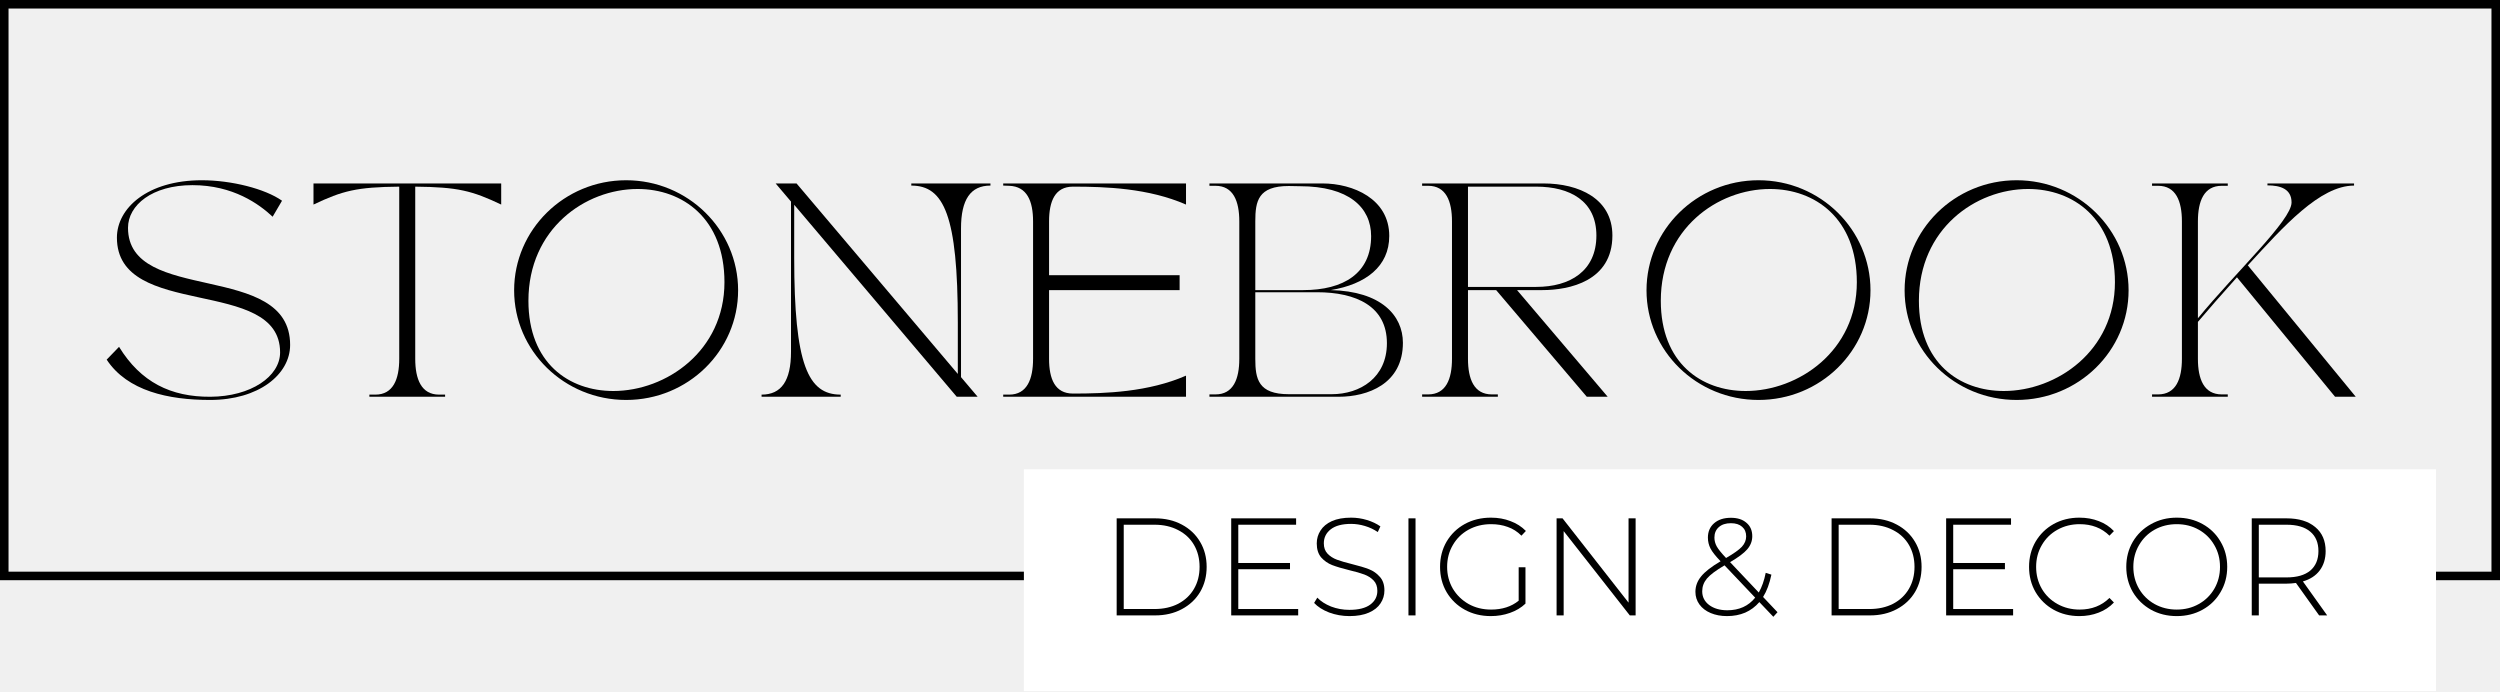
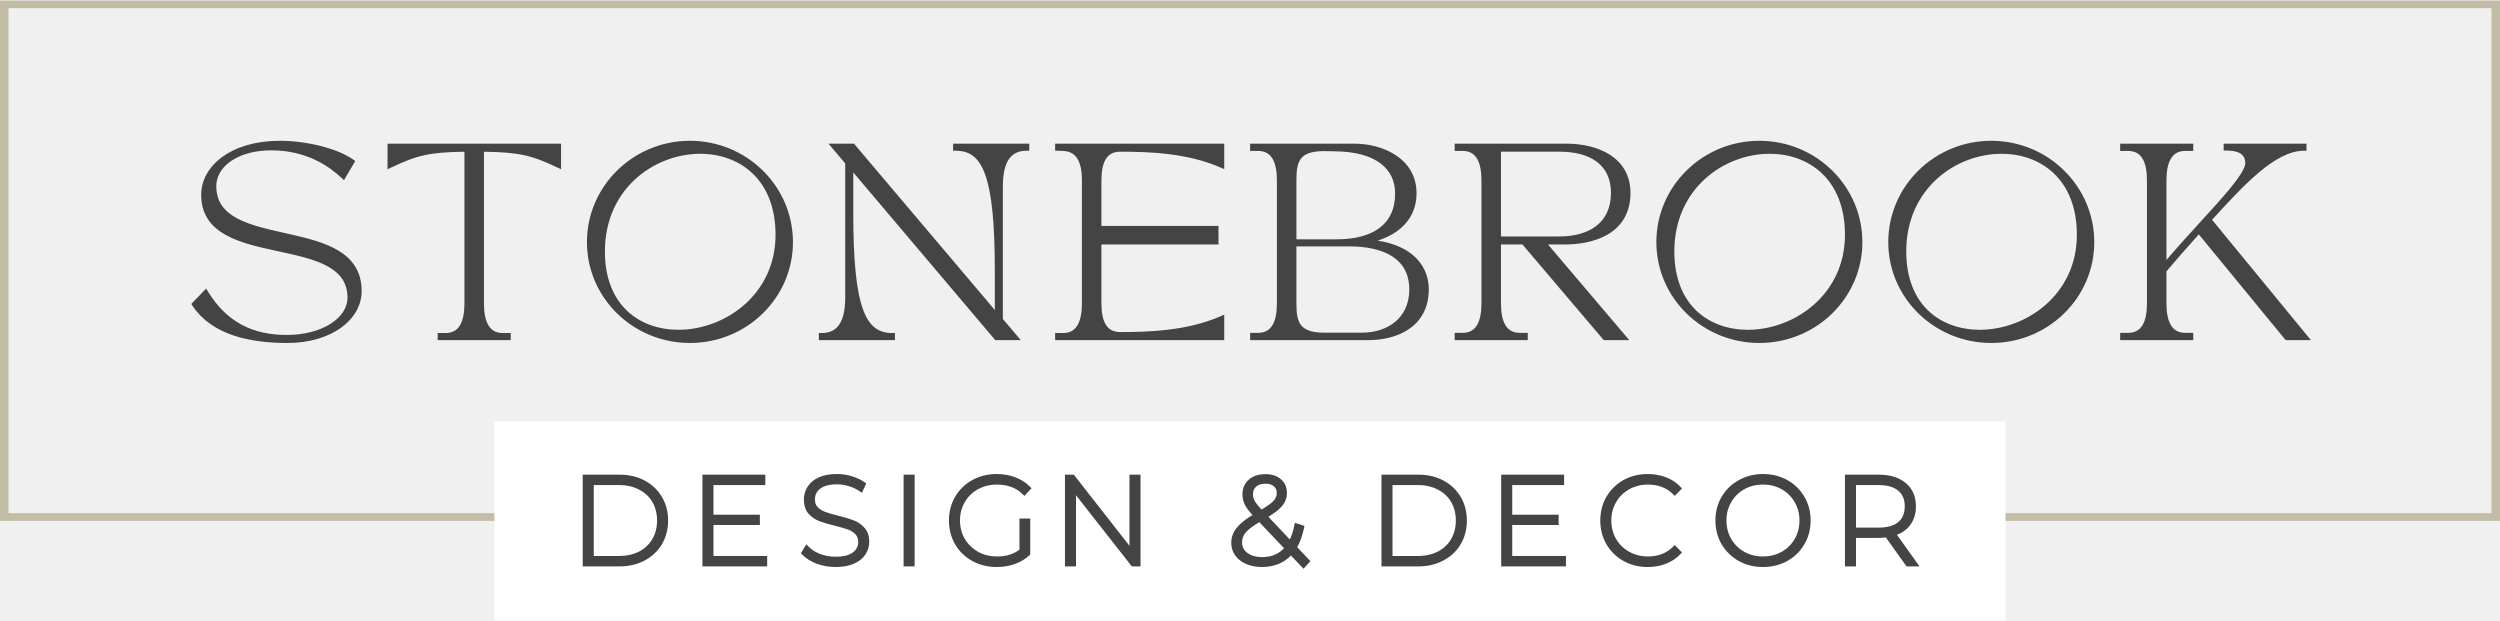
- <svg xmlns="http://www.w3.org/2000/svg" width="1172" height="324" viewBox="0 0 1172 324" fill="none">
-   <path fill-rule="evenodd" clip-rule="evenodd" d="M1168 4H4V268H1168V4ZM0 0V272H1172V0H0Z" fill="black" />
-   <path d="M1011.68 87.1H1008.88V86H1044.38V87.1H1041.58C1033.18 87.1 1030.38 94.3 1030.38 103.8V149.2C1048.18 127.5 1074.28 103.3 1074.28 94.9C1074.28 88.6 1069.08 86.9 1062.98 86.9V86H1103.58V87C1087.58 87 1070.48 106.2 1053.78 124.4L1104.38 186H1094.68L1048.68 130C1041.38 138.1 1034.98 145.5 1030.38 150.9V168.2C1030.38 177.7 1033.18 184.9 1041.58 184.9H1044.38V186H1008.88V184.9H1011.68C1020.08 184.9 1022.88 177.7 1022.88 168.2V103.8C1022.88 94.3 1020.08 87.1 1011.68 87.1Z" fill="black" />
-   <path d="M899.581 141C899.581 170.2 918.581 183.3 939.381 183.3C964.181 183.3 991.481 164.5 991.481 132.3C991.481 102.4 971.881 88.6 950.781 88.6C926.181 88.6 899.581 107.3 899.581 141ZM892.881 136.1C892.881 107.7 916.381 84.5 945.381 84.5C974.381 84.5 997.881 107.7 997.881 136.1C997.881 164.5 974.381 187.5 945.381 187.5C916.381 187.5 892.881 164.5 892.881 136.1Z" fill="black" />
-   <path d="M778.585 141C778.585 170.2 797.585 183.3 818.385 183.3C843.185 183.3 870.485 164.5 870.485 132.3C870.485 102.4 850.885 88.6 829.785 88.6C805.185 88.6 778.585 107.3 778.585 141ZM771.885 136.1C771.885 107.7 795.385 84.5 824.385 84.5C853.385 84.5 876.885 107.7 876.885 136.1C876.885 164.5 853.385 187.5 824.385 187.5C795.385 187.5 771.885 164.5 771.885 136.1Z" fill="black" />
-   <path d="M666.69 186V184.9H669.49C677.89 184.9 680.69 177.7 680.69 168.2V103.8C680.69 94.3 677.89 87.1 669.49 87.1H666.69V86H723.59C740.19 86 755.89 93.1 755.89 110.4C755.89 131.8 735.69 136 723.09 136H711.19L753.69 186H743.89L701.39 136H688.19V168.2C688.19 177.7 690.99 184.9 699.39 184.9H702.19V186H666.69ZM688.19 134.5H720.19C735.99 134.5 748.39 127.1 748.39 110.4C748.39 94.2 735.99 87.5 720.19 87.5H688.19V134.5Z" fill="black" />
-   <path d="M566.983 184.9H569.783C578.183 184.9 580.983 177.7 580.983 168.2V103.8C580.983 94.3 578.183 87.1 569.783 87.1H566.983V86H619.983C634.283 86 651.283 93.2 651.283 110.6C651.283 124.9 640.283 133.3 623.783 136C647.483 136.5 657.683 147.9 657.683 160.7C657.683 180 641.183 186 627.583 186H566.983V184.9ZM588.483 137V168.2C588.483 177.7 589.883 184.8 604.183 184.8H624.283C637.683 184.8 650.183 177 650.183 160.9C650.183 143.6 635.783 137 617.383 137H588.483ZM588.483 136H610.983C629.883 136 642.783 128.1 642.783 110.7C642.783 97.2 632.283 87.3 609.383 87.3C607.983 87.3 605.683 87.2 604.183 87.2C589.783 87.2 588.483 94.3 588.483 103.8V136Z" fill="black" />
-   <path d="M470.303 86H556.003V95.9C538.403 88.2 518.303 87.5 503.003 87.5C494.603 87.5 491.803 94.3 491.803 103.8V129H553.003V136H491.803V168.2C491.803 177.7 494.603 184.5 503.003 184.5C518.303 184.5 538.403 183.8 556.003 176.1V186H470.303V185H473.103C481.503 185 484.303 177.7 484.303 168.2V103.8C484.303 94.3 481.503 87.4 473.103 87.1L470.303 87V86Z" fill="black" />
-   <path d="M357.022 186V185C366.322 185 370.822 178.5 370.822 164.9V94.5L363.622 86H373.422L449.022 175.3V151.2C449.022 101 442.522 87 427.222 87V86H464.322V87C455.022 87 450.522 93.5 450.522 107.1V176.8L458.322 186H448.522L372.322 96V120.8C372.322 171 378.822 185 394.122 185V186H357.022Z" fill="black" />
-   <path d="M247.726 141C247.726 170.2 266.726 183.3 287.526 183.3C312.326 183.3 339.626 164.5 339.626 132.3C339.626 102.4 320.026 88.6 298.926 88.6C274.326 88.6 247.726 107.3 247.726 141ZM241.026 136.1C241.026 107.7 264.526 84.5 293.526 84.5C322.526 84.5 346.026 107.7 346.026 136.1C346.026 164.5 322.526 187.5 293.526 187.5C264.526 187.5 241.026 164.5 241.026 136.1Z" fill="black" />
-   <path d="M146.963 95.9V86H234.963V95.9C221.263 89.4 214.663 87.7 194.663 87.5V168.2C194.663 177.7 197.463 185 205.863 185H208.663V186H173.163V185H175.963C184.363 185 187.163 177.7 187.163 168.2V87.5C167.263 87.7 160.663 89.4 146.963 95.9Z" fill="black" />
-   <path d="M50.01 168.6L55.81 162.6C66.01 179.2 80.11 186.1 98.61 186C117.61 185.9 131.31 176.5 131.31 165.2C131.31 129.4 54.81 150.1 54.81 111.4C54.81 97.6 69.11 84.5 94.61 84.5C108.51 84.5 124.31 88.5 132.21 94.1L127.81 101.6C121.51 95.7 109.31 86.8 90.21 86.8C71.31 86.8 60.01 96.2 60.01 106.8C60.01 142.9 136.01 122.1 136.01 161.7C136.01 175.6 121.21 187.5 98.51 187.5C78.91 187.5 59.71 183.3 50.01 168.6Z" fill="black" />
-   <path d="M480 220H1142V324H480V220Z" fill="white" />
-   <path d="M1087.21 288.5L1076.35 273.29C1074.75 273.507 1073.27 273.615 1071.93 273.615H1058.93V288.5H1055.62V243H1071.93C1077.65 243 1082.14 244.365 1085.39 247.095C1088.64 249.782 1090.26 253.53 1090.26 258.34C1090.26 261.937 1089.33 264.97 1087.47 267.44C1085.65 269.867 1083.02 271.578 1079.6 272.575L1090.98 288.5H1087.21ZM1071.93 270.69C1076.78 270.69 1080.49 269.628 1083.05 267.505C1085.6 265.338 1086.88 262.283 1086.88 258.34C1086.88 254.397 1085.6 251.363 1083.05 249.24C1080.49 247.073 1076.78 245.99 1071.93 245.99H1058.93V270.69H1071.93Z" fill="black" />
-   <path d="M1020.46 288.825C1016 288.825 1011.97 287.828 1008.37 285.835C1004.77 283.798 1001.93 281.025 999.854 277.515C997.817 274.005 996.799 270.083 996.799 265.75C996.799 261.417 997.817 257.495 999.854 253.985C1001.93 250.475 1004.77 247.723 1008.37 245.73C1011.97 243.693 1016 242.675 1020.46 242.675C1024.92 242.675 1028.95 243.672 1032.55 245.665C1036.15 247.658 1038.96 250.41 1041 253.92C1043.08 257.43 1044.12 261.373 1044.12 265.75C1044.12 270.127 1043.08 274.07 1041 277.58C1038.96 281.09 1036.15 283.842 1032.55 285.835C1028.95 287.828 1024.92 288.825 1020.46 288.825ZM1020.46 285.77C1024.27 285.77 1027.72 284.903 1030.79 283.17C1033.87 281.437 1036.3 279.053 1038.07 276.02C1039.85 272.943 1040.74 269.52 1040.74 265.75C1040.74 261.98 1039.85 258.578 1038.07 255.545C1036.3 252.468 1033.87 250.063 1030.79 248.33C1027.72 246.597 1024.27 245.73 1020.46 245.73C1016.65 245.73 1013.18 246.597 1010.06 248.33C1006.98 250.063 1004.56 252.468 1002.78 255.545C1001 258.578 1000.11 261.98 1000.11 265.75C1000.11 269.52 1001 272.943 1002.78 276.02C1004.56 279.053 1006.98 281.437 1010.06 283.17C1013.18 284.903 1016.65 285.77 1020.46 285.77Z" fill="black" />
-   <path d="M974.817 288.825C970.354 288.825 966.324 287.828 962.727 285.835C959.174 283.842 956.357 281.09 954.277 277.58C952.241 274.07 951.222 270.127 951.222 265.75C951.222 261.373 952.241 257.43 954.277 253.92C956.357 250.41 959.174 247.658 962.727 245.665C966.324 243.672 970.354 242.675 974.817 242.675C978.111 242.675 981.144 243.217 983.917 244.3C986.691 245.34 989.052 246.9 991.002 248.98L988.922 251.125C985.282 247.528 980.624 245.73 974.947 245.73C971.134 245.73 967.667 246.597 964.547 248.33C961.427 250.063 958.979 252.468 957.202 255.545C955.426 258.578 954.537 261.98 954.537 265.75C954.537 269.52 955.426 272.943 957.202 276.02C958.979 279.053 961.427 281.437 964.547 283.17C967.667 284.903 971.134 285.77 974.947 285.77C980.581 285.77 985.239 283.95 988.922 280.31L991.002 282.455C989.052 284.535 986.669 286.117 983.852 287.2C981.079 288.283 978.067 288.825 974.817 288.825Z" fill="black" />
-   <path d="M943.745 285.51V288.5H912.35V243H942.77V245.99H915.665V263.93H939.91V266.855H915.665V285.51H943.745Z" fill="black" />
-   <path d="M858.649 243H876.654C881.377 243 885.559 243.975 889.199 245.925C892.882 247.875 895.742 250.583 897.779 254.05C899.815 257.473 900.834 261.373 900.834 265.75C900.834 270.127 899.815 274.048 897.779 277.515C895.742 280.938 892.882 283.625 889.199 285.575C885.559 287.525 881.377 288.5 876.654 288.5H858.649V243ZM876.394 285.51C880.597 285.51 884.302 284.687 887.509 283.04C890.715 281.35 893.185 279.01 894.919 276.02C896.652 273.03 897.519 269.607 897.519 265.75C897.519 261.893 896.652 258.47 894.919 255.48C893.185 252.49 890.715 250.172 887.509 248.525C884.302 246.835 880.597 245.99 876.394 245.99H861.964V285.51H876.394Z" fill="black" />
-   <path d="M831.342 289.15L824.777 282.26C822.913 284.427 820.703 286.073 818.147 287.2C815.59 288.283 812.752 288.825 809.632 288.825C806.772 288.825 804.215 288.348 801.962 287.395C799.708 286.442 797.953 285.098 796.697 283.365C795.44 281.632 794.812 279.66 794.812 277.45C794.812 274.807 795.7 272.402 797.477 270.235C799.253 268.025 802.287 265.663 806.577 263.15L806.512 263.02C804.258 260.68 802.72 258.73 801.897 257.17C801.073 255.567 800.662 253.855 800.662 252.035C800.662 249.218 801.637 246.965 803.587 245.275C805.537 243.585 808.158 242.74 811.452 242.74C814.528 242.74 816.955 243.52 818.732 245.08C820.552 246.597 821.462 248.698 821.462 251.385C821.462 253.638 820.682 255.675 819.122 257.495C817.605 259.272 814.918 261.287 811.062 263.54L824.517 277.775C825.99 275.175 827.073 272.098 827.767 268.545L830.432 269.39C829.565 273.593 828.265 277.082 826.532 279.855L833.292 287.005L831.342 289.15ZM803.717 252.035C803.717 253.465 804.085 254.852 804.822 256.195C805.558 257.495 807.01 259.293 809.177 261.59C812.773 259.51 815.243 257.755 816.587 256.325C817.93 254.852 818.602 253.227 818.602 251.45C818.602 249.543 817.973 248.048 816.717 246.965C815.46 245.838 813.705 245.275 811.452 245.275C809.025 245.275 807.118 245.903 805.732 247.16C804.388 248.373 803.717 249.998 803.717 252.035ZM809.762 286.095C815.308 286.095 819.663 284.123 822.827 280.18L808.462 265.035C804.475 267.375 801.723 269.433 800.207 271.21C798.733 272.987 797.997 274.98 797.997 277.19C797.997 279.833 799.08 281.978 801.247 283.625C803.457 285.272 806.295 286.095 809.762 286.095Z" fill="black" />
-   <path d="M766.778 243V288.5H764.048L733.043 248.98V288.5H729.728V243H732.523L763.463 282.52V243H766.778Z" fill="black" />
-   <path d="M711.954 265.945H715.139V282.975C713.146 284.882 710.719 286.333 707.859 287.33C705.043 288.327 702.053 288.825 698.889 288.825C694.383 288.825 690.309 287.828 686.669 285.835C683.073 283.842 680.234 281.09 678.154 277.58C676.118 274.07 675.099 270.127 675.099 265.75C675.099 261.373 676.118 257.43 678.154 253.92C680.234 250.41 683.073 247.658 686.669 245.665C690.309 243.672 694.404 242.675 698.954 242.675C702.291 242.675 705.346 243.217 708.119 244.3C710.936 245.34 713.341 246.878 715.334 248.915L713.254 251.125C711.348 249.218 709.203 247.853 706.819 247.03C704.479 246.163 701.879 245.73 699.019 245.73C695.119 245.73 691.588 246.597 688.424 248.33C685.304 250.063 682.856 252.468 681.079 255.545C679.303 258.578 678.414 261.98 678.414 265.75C678.414 269.477 679.303 272.878 681.079 275.955C682.899 278.988 685.369 281.393 688.489 283.17C691.609 284.903 695.119 285.77 699.019 285.77C704.219 285.77 708.531 284.383 711.954 281.61V265.945Z" fill="black" />
-   <path d="M660.284 243H663.599V288.5H660.284V243Z" fill="black" />
-   <path d="M632.635 288.825C629.298 288.825 626.113 288.262 623.08 287.135C620.09 285.965 617.75 284.47 616.06 282.65L617.555 280.18C619.158 281.87 621.303 283.257 623.99 284.34C626.72 285.38 629.58 285.9 632.57 285.9C636.903 285.9 640.175 285.077 642.385 283.43C644.595 281.783 645.7 279.638 645.7 276.995C645.7 274.958 645.115 273.333 643.945 272.12C642.775 270.907 641.323 269.975 639.59 269.325C637.857 268.675 635.517 268.003 632.57 267.31C629.233 266.487 626.547 265.685 624.51 264.905C622.517 264.125 620.805 262.933 619.375 261.33C617.988 259.683 617.295 257.495 617.295 254.765C617.295 252.555 617.88 250.54 619.05 248.72C620.22 246.857 621.997 245.383 624.38 244.3C626.807 243.217 629.818 242.675 633.415 242.675C635.928 242.675 638.398 243.043 640.825 243.78C643.252 244.517 645.353 245.513 647.13 246.77L645.895 249.435C644.075 248.178 642.06 247.225 639.85 246.575C637.683 245.925 635.538 245.6 633.415 245.6C629.212 245.6 626.027 246.445 623.86 248.135C621.693 249.825 620.61 252.013 620.61 254.7C620.61 256.737 621.195 258.362 622.365 259.575C623.535 260.788 624.987 261.72 626.72 262.37C628.453 263.02 630.815 263.713 633.805 264.45C637.142 265.273 639.807 266.075 641.8 266.855C643.793 267.635 645.483 268.827 646.87 270.43C648.3 271.99 649.015 274.113 649.015 276.8C649.015 279.01 648.408 281.025 647.195 282.845C646.025 284.665 644.205 286.117 641.735 287.2C639.265 288.283 636.232 288.825 632.635 288.825Z" fill="black" />
-   <path d="M608.589 285.51V288.5H577.194V243H607.614V245.99H580.509V263.93H604.754V266.855H580.509V285.51H608.589Z" fill="black" />
-   <path d="M523.492 243H541.497C546.221 243 550.402 243.975 554.042 245.925C557.726 247.875 560.586 250.583 562.622 254.05C564.659 257.473 565.677 261.373 565.677 265.75C565.677 270.127 564.659 274.048 562.622 277.515C560.586 280.938 557.726 283.625 554.042 285.575C550.402 287.525 546.221 288.5 541.497 288.5H523.492V243ZM541.237 285.51C545.441 285.51 549.146 284.687 552.352 283.04C555.559 281.35 558.029 279.01 559.762 276.02C561.496 273.03 562.362 269.607 562.362 265.75C562.362 261.893 561.496 258.47 559.762 255.48C558.029 252.49 555.559 250.172 552.352 248.525C549.146 246.835 545.441 245.99 541.237 245.99H526.807V285.51H541.237Z" fill="black" />
+ <svg xmlns="http://www.w3.org/2000/svg" width="266" height="66" viewBox="0 0 266 66" fill="none">
+   <path fill-rule="evenodd" clip-rule="evenodd" d="M265.092 0.87H0.908V54.602H265.092V0.87ZM0 0.056V55.416H266V0.056H0Z" fill="#C3BDA7" />
+   <path d="M225.723 15.784V15.921H225.861H226.43C227.237 15.921 227.762 16.262 228.093 16.828C228.431 17.404 228.573 18.225 228.573 19.183V32.29C228.573 33.248 228.431 34.068 228.093 34.645C227.762 35.211 227.237 35.552 226.43 35.552H225.861H225.723V35.689V35.913V36.05H225.861H233.086H233.223V35.913V35.689V35.552H233.086H232.516C231.71 35.552 231.185 35.211 230.854 34.645C230.516 34.068 230.374 33.248 230.374 32.29V28.82C231.284 27.751 232.533 26.308 233.956 24.726L243.217 36L243.259 36.05H243.323H245.298H245.588L245.404 35.826L235.181 23.38C235.257 23.298 235.333 23.215 235.408 23.132C237.009 21.387 238.617 19.632 240.209 18.285C241.907 16.849 243.558 15.901 245.135 15.901H245.272V15.763V15.56V15.422H245.135H236.872H236.734V15.56V15.743V15.88H236.872C237.484 15.88 238.03 15.967 238.417 16.195C238.793 16.416 239.034 16.776 239.034 17.371C239.034 17.553 238.962 17.794 238.813 18.095C238.665 18.392 238.448 18.736 238.173 19.118C237.623 19.883 236.85 20.793 235.96 21.791C235.394 22.425 234.781 23.095 234.15 23.785C232.888 25.166 231.552 26.626 230.374 28.041V19.183C230.374 18.225 230.516 17.404 230.854 16.828C231.185 16.262 231.71 15.921 232.516 15.921H233.086H233.223V15.784V15.56V15.422H233.086H225.861H225.723V15.56V15.784Z" fill="#444444" stroke="#444444" stroke-width="0.275" />
+   <path d="M210.65 35.226C208.561 35.226 206.572 34.568 205.106 33.187C203.642 31.808 202.687 29.694 202.687 26.754C202.687 19.982 208.027 16.226 212.97 16.226C215.088 16.226 217.123 16.919 218.628 18.354C220.131 19.787 221.116 21.972 221.116 24.983C221.116 31.445 215.639 35.226 210.65 35.226ZM211.871 15.117C205.895 15.117 201.048 19.898 201.048 25.757C201.048 31.616 205.896 36.355 211.871 36.355C217.847 36.355 222.694 31.616 222.694 25.757C222.694 19.898 217.847 15.117 211.871 15.117Z" fill="#444444" stroke="#444444" stroke-width="0.275" />
+   <path d="M185.975 35.226C183.887 35.226 181.898 34.568 180.432 33.187C178.968 31.808 178.012 29.694 178.012 26.754C178.012 19.982 183.353 16.226 188.296 16.226C190.414 16.226 192.449 16.919 193.953 18.354C195.456 19.787 196.442 21.972 196.442 24.983C196.442 31.445 190.964 35.226 185.975 35.226ZM187.197 15.117C181.22 15.117 176.374 19.898 176.374 25.757C176.374 31.616 181.221 36.355 187.197 36.355C193.172 36.355 198.019 31.616 198.019 25.757C198.019 19.898 193.173 15.117 187.197 15.117Z" fill="#444444" stroke="#444444" stroke-width="0.275" />
+   <path d="M154.915 35.913V36.05H155.052H162.278H162.415V35.913V35.689V35.552H162.278H161.708C160.901 35.552 160.377 35.211 160.045 34.645C159.708 34.068 159.566 33.248 159.566 32.29V25.874H162.051L170.66 36.002L170.701 36.05H170.765H172.759H173.057L172.864 35.824L164.407 25.874H166.531C167.825 25.874 169.521 25.659 170.898 24.884C172.286 24.104 173.345 22.758 173.345 20.526C173.345 18.716 172.52 17.433 171.263 16.608C170.012 15.787 168.339 15.422 166.633 15.422H155.052H154.915V15.56V15.784V15.921H155.052H155.622C156.429 15.921 156.953 16.262 157.285 16.828C157.622 17.404 157.764 18.225 157.764 19.183V32.29C157.764 33.248 157.622 34.068 157.285 34.645C156.953 35.211 156.429 35.552 155.622 35.552H155.052H154.915V35.689V35.913ZM165.941 25.294H159.566V16.003H165.941C167.533 16.003 168.935 16.34 169.936 17.07C170.93 17.795 171.543 18.917 171.543 20.526C171.543 22.188 170.929 23.372 169.933 24.145C168.932 24.921 167.53 25.294 165.941 25.294Z" fill="#444444" stroke="#444444" stroke-width="0.275" />
+   <path d="M133.288 35.552H133.151V35.689V35.913V36.05H133.288H145.622C147.023 36.05 148.584 35.742 149.8 34.925C151.023 34.104 151.886 32.774 151.886 30.764C151.886 29.422 151.35 28.151 150.194 27.205C149.214 26.402 147.796 25.841 145.899 25.659C147.144 25.341 148.203 24.838 148.997 24.14C150.006 23.254 150.583 22.062 150.583 20.567C150.583 18.743 149.689 17.451 148.428 16.62C147.171 15.793 145.55 15.422 144.075 15.422H133.288H133.151V15.56V15.784V15.921H133.288H133.858C134.665 15.921 135.189 16.262 135.52 16.828C135.858 17.404 136 18.225 136 19.183V32.29C136 33.248 135.858 34.068 135.52 34.645C135.189 35.211 134.665 35.552 133.858 35.552H133.288ZM137.801 32.29V26.077H143.546C145.406 26.077 147.044 26.411 148.214 27.167C149.374 27.917 150.085 29.089 150.085 30.804C150.085 32.403 149.466 33.58 148.521 34.359C147.574 35.142 146.289 35.531 144.95 35.531H140.86C139.423 35.531 138.679 35.175 138.282 34.624C137.876 34.061 137.801 33.26 137.801 32.29ZM142.244 25.599H137.801V19.183C137.801 18.212 137.871 17.411 138.274 16.848C138.669 16.298 139.413 15.941 140.86 15.941C141.01 15.941 141.201 15.947 141.393 15.952L141.404 15.952C141.59 15.957 141.776 15.962 141.918 15.962C144.231 15.962 145.897 16.462 146.982 17.285C148.061 18.104 148.578 19.253 148.578 20.587C148.578 22.32 147.939 23.564 146.84 24.38C145.736 25.2 144.151 25.599 142.244 25.599Z" fill="#444444" stroke="#444444" stroke-width="0.275" />
+   <path d="M112.542 15.422H112.404V15.56V15.763V15.896L112.537 15.901L113.107 15.921C113.917 15.95 114.443 16.293 114.774 16.851C115.112 17.42 115.254 18.225 115.254 19.183V32.29C115.254 33.248 115.112 34.074 114.774 34.656C114.442 35.227 113.917 35.572 113.112 35.572H112.542H112.404V35.709V35.913V36.05H112.542H129.984H130.122V35.913V33.898V33.688L129.929 33.772C126.376 35.327 122.311 35.47 119.197 35.47C118.387 35.47 117.864 35.147 117.534 34.603C117.197 34.047 117.055 33.248 117.055 32.29V25.874H129.374H129.511V25.736V24.312V24.174H129.374H117.055V19.183C117.055 18.225 117.197 17.426 117.534 16.87C117.864 16.326 118.387 16.003 119.197 16.003C122.311 16.003 126.376 16.146 129.929 17.701L130.122 17.785V17.575V15.56V15.422H129.984H112.542Z" fill="#444444" stroke="#444444" stroke-width="0.275" />
+   <path d="M87.262 35.913V36.05H87.399H94.95H95.087V35.913V35.709V35.572H94.95C94.193 35.572 93.558 35.399 93.026 34.995C92.492 34.59 92.047 33.94 91.693 32.961C90.982 30.996 90.65 27.752 90.65 22.643V17.97L105.917 36.002L105.958 36.05H106.022H108.017H108.313L108.121 35.824L106.566 33.99V19.854C106.566 18.481 106.795 17.492 107.237 16.849C107.672 16.216 108.328 15.901 109.238 15.901H109.375V15.763V15.56V15.422H109.238H101.687H101.549V15.56V15.763V15.901H101.687C102.444 15.901 103.079 16.073 103.611 16.478C104.145 16.883 104.589 17.533 104.944 18.512C105.655 20.477 105.986 23.721 105.986 28.83V33.36L90.842 15.471L90.801 15.422H90.737H88.742H88.446L88.638 15.649L90.07 17.34V31.618C90.07 32.992 89.842 33.981 89.4 34.624C88.965 35.257 88.309 35.572 87.399 35.572H87.262V35.709V35.913Z" fill="#444444" stroke="#444444" stroke-width="0.275" />
+   <path d="M72.189 35.226C70.1 35.226 68.111 34.568 66.645 33.187C65.181 31.808 64.225 29.694 64.225 26.754C64.225 19.982 69.566 16.226 74.509 16.226C76.627 16.226 78.662 16.919 80.166 18.354C81.669 19.787 82.655 21.972 82.655 24.983C82.655 31.445 77.177 35.226 72.189 35.226ZM73.41 15.117C67.434 15.117 62.587 19.898 62.587 25.757C62.587 31.616 67.434 36.355 73.41 36.355C79.385 36.355 84.233 31.616 84.233 25.757C84.233 19.898 79.386 15.117 73.41 15.117Z" fill="#444444" stroke="#444444" stroke-width="0.275" />
+   <path d="M41.372 17.575V17.792L41.569 17.699C42.959 17.039 43.981 16.627 45.157 16.373C46.306 16.125 47.609 16.027 49.554 16.004V32.29C49.554 33.248 49.412 34.074 49.074 34.656C48.742 35.227 48.218 35.572 47.412 35.572H46.842H46.705V35.709V35.913V36.05H46.842H54.068H54.205V35.913V35.709V35.572H54.068H53.498C52.692 35.572 52.167 35.227 51.836 34.656C51.497 34.074 51.355 33.248 51.355 32.29V16.004C53.311 16.027 54.619 16.125 55.771 16.373C56.949 16.627 57.971 17.039 59.361 17.699L59.558 17.792V17.575V15.56V15.422H59.42H41.51H41.372V15.56V17.575Z" fill="#444444" stroke="#444444" stroke-width="0.275" />
+   <path d="M20.604 32.276L20.527 32.355L20.588 32.447C22.603 35.502 26.578 36.355 30.573 36.355C35.225 36.355 38.343 33.91 38.343 30.967C38.343 29.936 38.096 29.095 37.657 28.401C37.22 27.708 36.597 27.169 35.858 26.736C34.386 25.872 32.431 25.412 30.502 24.979C30.415 24.959 30.328 24.94 30.242 24.921C28.391 24.506 26.585 24.102 25.218 23.384C24.506 23.009 23.921 22.553 23.515 21.973C23.109 21.395 22.875 20.686 22.875 19.793C22.875 18.767 23.421 17.788 24.448 17.061C25.475 16.333 26.983 15.86 28.884 15.86C32.724 15.86 35.176 17.648 36.443 18.835L36.568 18.953L36.655 18.804L37.551 17.278L37.615 17.169L37.512 17.096C36.689 16.513 35.465 16.019 34.098 15.671C32.729 15.322 31.206 15.117 29.78 15.117C24.555 15.117 21.542 17.809 21.542 20.73C21.542 21.738 21.791 22.56 22.233 23.238C22.674 23.914 23.301 24.437 24.044 24.858C25.526 25.697 27.494 26.14 29.435 26.56C29.508 26.576 29.581 26.591 29.653 26.607C31.531 27.013 33.367 27.409 34.754 28.124C35.471 28.494 36.059 28.945 36.468 29.52C36.876 30.092 37.112 30.795 37.112 31.679C37.112 32.769 36.452 33.784 35.297 34.536C34.142 35.287 32.506 35.765 30.593 35.775C28.728 35.785 27.093 35.443 25.669 34.685C24.247 33.927 23.027 32.75 22 31.078L21.907 30.927L21.784 31.055L20.604 32.276Z" fill="#444444" stroke="#444444" stroke-width="0.275" />
+   <path d="M52.615 44.833H213.385V66H52.615V44.833Z" fill="white" />
+   <path d="M202.881 60.086L202.918 60.139H202.983H203.75H203.993L203.852 59.941L201.637 56.84C202.275 56.625 202.777 56.281 203.135 55.803C203.533 55.275 203.729 54.63 203.729 53.875C203.729 52.865 203.386 52.065 202.692 51.49C202.001 50.91 201.057 50.628 199.874 50.628H196.553H196.428V50.753V60.014V60.139H196.553H197.228H197.353V60.014V57.109H199.874C200.132 57.109 200.413 57.09 200.715 57.052L202.881 60.086ZM202.055 52.118L202.055 52.118L202.056 52.119C202.542 52.523 202.791 53.102 202.791 53.875C202.791 54.648 202.543 55.232 202.056 55.645C201.566 56.051 200.845 56.264 199.874 56.264H197.353V51.487H199.874C200.845 51.487 201.566 51.704 202.055 52.118Z" fill="#444444" stroke="#444444" stroke-width="0.25" />
+   <path d="M183.283 57.841L183.283 57.841L183.284 57.842C183.718 58.575 184.312 59.155 185.063 59.58L185.064 59.581C185.816 59.997 186.657 60.205 187.585 60.205C188.513 60.205 189.354 59.997 190.106 59.581C190.858 59.164 191.447 58.588 191.873 57.854C192.309 57.119 192.526 56.295 192.526 55.383C192.526 54.472 192.309 53.647 191.873 52.912C191.447 52.178 190.858 51.602 190.106 51.186C189.354 50.769 188.513 50.562 187.585 50.562C186.657 50.562 185.815 50.774 185.063 51.2C184.312 51.616 183.718 52.192 183.284 52.925L183.284 52.925L183.283 52.926C182.857 53.661 182.645 54.481 182.645 55.383C182.645 56.286 182.857 57.106 183.283 57.841ZM191.062 53.369L191.062 53.37C191.412 53.966 191.588 54.637 191.588 55.383C191.588 56.13 191.412 56.805 191.062 57.411C190.712 58.009 190.234 58.478 189.627 58.82C189.021 59.161 188.341 59.333 187.585 59.333C186.829 59.333 186.144 59.161 185.529 58.82C184.923 58.478 184.445 58.009 184.095 57.411C183.745 56.805 183.569 56.13 183.569 55.383C183.569 54.637 183.745 53.966 184.094 53.37L184.094 53.37L184.095 53.369C184.445 52.762 184.923 52.289 185.529 51.947C186.144 51.605 186.829 51.434 187.585 51.434C188.341 51.434 189.021 51.605 189.627 51.947C190.234 52.288 190.711 52.762 191.062 53.369Z" fill="#444444" stroke="#444444" stroke-width="0.25" />
+   <path d="M172.801 59.58L172.801 59.581C173.554 59.997 174.395 60.205 175.323 60.205C175.998 60.205 176.627 60.092 177.207 59.866C177.796 59.639 178.298 59.307 178.708 58.869L178.79 58.782L178.707 58.696L178.283 58.26L178.195 58.169L178.106 58.258C177.381 58.973 176.466 59.333 175.349 59.333C174.593 59.333 173.908 59.161 173.293 58.82C172.677 58.477 172.196 58.008 171.846 57.411C171.496 56.805 171.32 56.13 171.32 55.383C171.32 54.637 171.496 53.966 171.845 53.37L171.845 53.37L171.846 53.369C172.196 52.762 172.678 52.289 173.293 51.947C173.908 51.605 174.593 51.434 175.349 51.434C176.476 51.434 177.391 51.789 178.106 52.496L178.195 52.584L178.283 52.494L178.707 52.057L178.79 51.972L178.708 51.885C178.298 51.447 177.801 51.119 177.219 50.901C176.639 50.674 176.007 50.562 175.323 50.562C174.395 50.562 173.554 50.769 172.801 51.186L172.801 51.186C172.058 51.603 171.469 52.179 171.035 52.912L171.035 52.912L171.034 52.913C170.608 53.648 170.395 54.472 170.395 55.383C170.395 56.294 170.608 57.119 171.034 57.854L171.034 57.854L171.035 57.855C171.469 58.588 172.058 59.164 172.801 59.58Z" fill="#444444" stroke="#444444" stroke-width="0.25" />
+   <path d="M166.493 59.405V59.28H166.368H160.777V55.733H165.587H165.712V55.608V55.013V54.888H165.587H160.777V51.487H166.169H166.294V51.362V50.753V50.628H166.169H159.978H159.853V50.753V60.014V60.139H159.978H166.368H166.493V60.014V59.405Z" fill="#444444" stroke="#444444" stroke-width="0.25" />
+   <path d="M147.239 50.628H147.114V50.753V60.014V60.139H147.239H150.904C151.883 60.139 152.754 59.937 153.516 59.529C154.285 59.121 154.884 58.559 155.311 57.842L155.311 57.841C155.738 57.115 155.95 56.294 155.95 55.383C155.95 54.472 155.738 53.656 155.311 52.938C154.884 52.212 154.285 51.645 153.516 51.238C152.754 50.83 151.883 50.628 150.904 50.628H147.239ZM153.055 51.988L153.055 51.988L153.056 51.989C153.688 52.313 154.173 52.769 154.513 53.356C154.854 53.943 155.025 54.618 155.025 55.383C155.025 56.149 154.854 56.824 154.513 57.411C154.173 57.998 153.688 58.458 153.055 58.791C152.423 59.116 151.689 59.28 150.851 59.28H148.039V51.487H150.851C151.689 51.487 152.423 51.655 153.055 51.988Z" fill="#444444" stroke="#444444" stroke-width="0.25" />
+   <path d="M138.599 60.232L138.692 60.329L138.782 60.23L139.179 59.794L139.257 59.708L139.177 59.623L137.867 58.238C138.204 57.672 138.457 56.975 138.627 56.15L138.649 56.039L138.542 56.005L138 55.833L137.866 55.791L137.839 55.928C137.713 56.573 137.524 57.136 137.273 57.62L134.76 54.962C135.478 54.532 135.993 54.141 136.297 53.785C136.633 53.393 136.804 52.95 136.804 52.46C136.804 51.882 136.606 51.417 136.204 51.081C135.814 50.739 135.288 50.575 134.641 50.575C133.949 50.575 133.384 50.753 132.959 51.122C132.532 51.492 132.32 51.986 132.32 52.592C132.32 52.982 132.409 53.35 132.585 53.694L132.585 53.694L132.586 53.695C132.75 54.007 133.043 54.383 133.458 54.822C132.646 55.309 132.057 55.773 131.7 56.217C131.321 56.679 131.13 57.196 131.13 57.765C131.13 58.24 131.265 58.667 131.537 59.042C131.808 59.416 132.185 59.702 132.661 59.904C133.137 60.105 133.675 60.205 134.271 60.205C134.921 60.205 135.515 60.092 136.053 59.864L136.053 59.864L136.054 59.864C136.551 59.645 136.985 59.333 137.356 58.928L138.599 60.232ZM135.629 51.653L135.629 51.653L135.631 51.655C135.855 51.848 135.971 52.115 135.971 52.473C135.971 52.799 135.849 53.1 135.595 53.38C135.345 53.646 134.884 53.979 134.201 54.379C133.8 53.948 133.536 53.615 133.401 53.378C133.261 53.122 133.192 52.86 133.192 52.592C133.192 52.208 133.317 51.913 133.561 51.693L133.561 51.692C133.814 51.463 134.169 51.341 134.641 51.341C135.08 51.341 135.403 51.45 135.629 51.653ZM136.789 58.326C136.178 59.04 135.352 59.399 134.297 59.399C133.612 59.399 133.063 59.237 132.639 58.922C132.229 58.609 132.028 58.209 132.028 57.712C132.028 57.293 132.166 56.915 132.448 56.575C132.732 56.242 133.249 55.849 134.011 55.396L136.789 58.326Z" fill="#444444" stroke="#444444" stroke-width="0.25" />
+   <path d="M121.227 50.753V50.628H121.102H120.427H120.302V50.753V58.434L114.228 50.676L114.191 50.628H114.13H113.561H113.436V50.753V60.014V60.139H113.561H114.236H114.361V60.014V52.332L120.448 60.091L120.485 60.139H120.546H121.102H121.227V60.014V50.753Z" fill="#444444" stroke="#444444" stroke-width="0.25" />
+   <path d="M108.72 55.298H108.595V55.423V58.551C107.932 59.07 107.099 59.333 106.088 59.333C105.313 59.333 104.62 59.161 104.006 58.82C103.39 58.469 102.903 57.995 102.544 57.397C102.194 56.791 102.019 56.121 102.019 55.383C102.019 54.637 102.195 53.966 102.544 53.37L102.544 53.37L102.544 53.369C102.895 52.762 103.376 52.289 103.992 51.947C104.615 51.605 105.313 51.434 106.088 51.434C106.657 51.434 107.171 51.52 107.632 51.691L107.632 51.691L107.634 51.691C108.1 51.852 108.521 52.12 108.896 52.495L108.988 52.586L109.076 52.492L109.499 52.043L109.581 51.955L109.497 51.87C109.078 51.441 108.573 51.118 107.984 50.901C107.404 50.674 106.767 50.562 106.074 50.562C105.129 50.562 104.275 50.769 103.514 51.186L103.513 51.186C102.762 51.602 102.168 52.178 101.733 52.912L101.733 52.912L101.733 52.913C101.306 53.648 101.094 54.472 101.094 55.383C101.094 56.294 101.306 57.119 101.733 57.854L101.733 57.854L101.733 57.855C102.168 58.589 102.762 59.164 103.513 59.581L103.514 59.581C104.275 59.998 105.125 60.205 106.061 60.205C106.718 60.205 107.341 60.101 107.928 59.894C108.525 59.685 109.035 59.381 109.455 58.98L109.493 58.943V58.889V55.423V55.298H109.368H108.72Z" fill="#444444" stroke="#444444" stroke-width="0.25" />
+   <path d="M96.392 50.628H96.267V50.753V60.014V60.139H96.392H97.066H97.191V60.014V50.753V50.628H97.066H96.392Z" fill="#444444" stroke="#444444" stroke-width="0.25" />
+   <path d="M86.915 59.852L86.915 59.852L86.917 59.853C87.549 60.088 88.212 60.205 88.905 60.205C89.649 60.205 90.284 60.093 90.807 59.864C91.327 59.636 91.719 59.326 91.973 58.931C92.233 58.54 92.364 58.106 92.364 57.632C92.364 57.064 92.212 56.599 91.896 56.253C91.6 55.912 91.24 55.658 90.816 55.492C90.403 55.33 89.855 55.166 89.173 54.997L89.173 54.997C88.567 54.848 88.091 54.708 87.745 54.578C87.408 54.452 87.129 54.272 86.905 54.04C86.694 53.821 86.583 53.524 86.583 53.134C86.583 52.627 86.784 52.218 87.196 51.897C87.606 51.577 88.222 51.407 89.064 51.407C89.483 51.407 89.907 51.471 90.338 51.6L90.338 51.601C90.776 51.729 91.174 51.918 91.533 52.166L91.655 52.25L91.717 52.115L91.969 51.573L92.012 51.478L91.927 51.418C91.553 51.154 91.113 50.945 90.608 50.792C90.103 50.639 89.588 50.562 89.064 50.562C88.32 50.562 87.688 50.674 87.174 50.904L87.174 50.904L87.173 50.904C86.67 51.132 86.288 51.447 86.034 51.85C85.783 52.241 85.658 52.675 85.658 53.148C85.658 53.725 85.805 54.201 86.111 54.564L86.111 54.564L86.113 54.567C86.417 54.908 86.782 55.162 87.206 55.328L87.207 55.328C87.628 55.489 88.18 55.654 88.862 55.822L88.863 55.822C89.46 55.963 89.931 56.098 90.277 56.228C90.614 56.354 90.893 56.534 91.117 56.767C91.328 56.986 91.439 57.283 91.439 57.672C91.439 58.169 91.234 58.569 90.815 58.882C90.396 59.194 89.761 59.359 88.892 59.359C88.299 59.359 87.732 59.256 87.191 59.051C86.657 58.835 86.238 58.562 85.927 58.234L85.814 58.115L85.729 58.256L85.425 58.758L85.376 58.839L85.44 58.908C85.8 59.296 86.294 59.609 86.915 59.852Z" fill="#444444" stroke="#444444" stroke-width="0.25" />
+   <path d="M81.504 59.405V59.28H81.379H75.789V55.733H80.598H80.723V55.608V55.013V54.888H80.598H75.789V51.487H81.18H81.305V51.362V50.753V50.628H81.18H74.989H74.864V50.753V60.014V60.139H74.989H81.379H81.504V60.014V59.405Z" fill="#444444" stroke="#444444" stroke-width="0.25" />
+   <path d="M62.25 50.628H62.125V50.753V60.014V60.139H62.25H65.915C66.894 60.139 67.765 59.937 68.527 59.529C69.296 59.121 69.895 58.559 70.322 57.842L70.322 57.841C70.749 57.115 70.961 56.294 70.961 55.383C70.961 54.472 70.749 53.656 70.322 52.938C69.895 52.212 69.296 51.645 68.527 51.238C67.765 50.83 66.894 50.628 65.915 50.628H62.25ZM68.066 51.988L68.066 51.988L68.067 51.989C68.699 52.313 69.184 52.769 69.524 53.356C69.865 53.943 70.036 54.618 70.036 55.383C70.036 56.149 69.865 56.824 69.524 57.411C69.184 57.998 68.699 58.458 68.066 58.791C67.434 59.116 66.7 59.28 65.862 59.28H63.05V51.487H65.862C66.7 51.487 67.434 51.655 68.066 51.988Z" fill="#444444" stroke="#444444" stroke-width="0.25" />
</svg>
